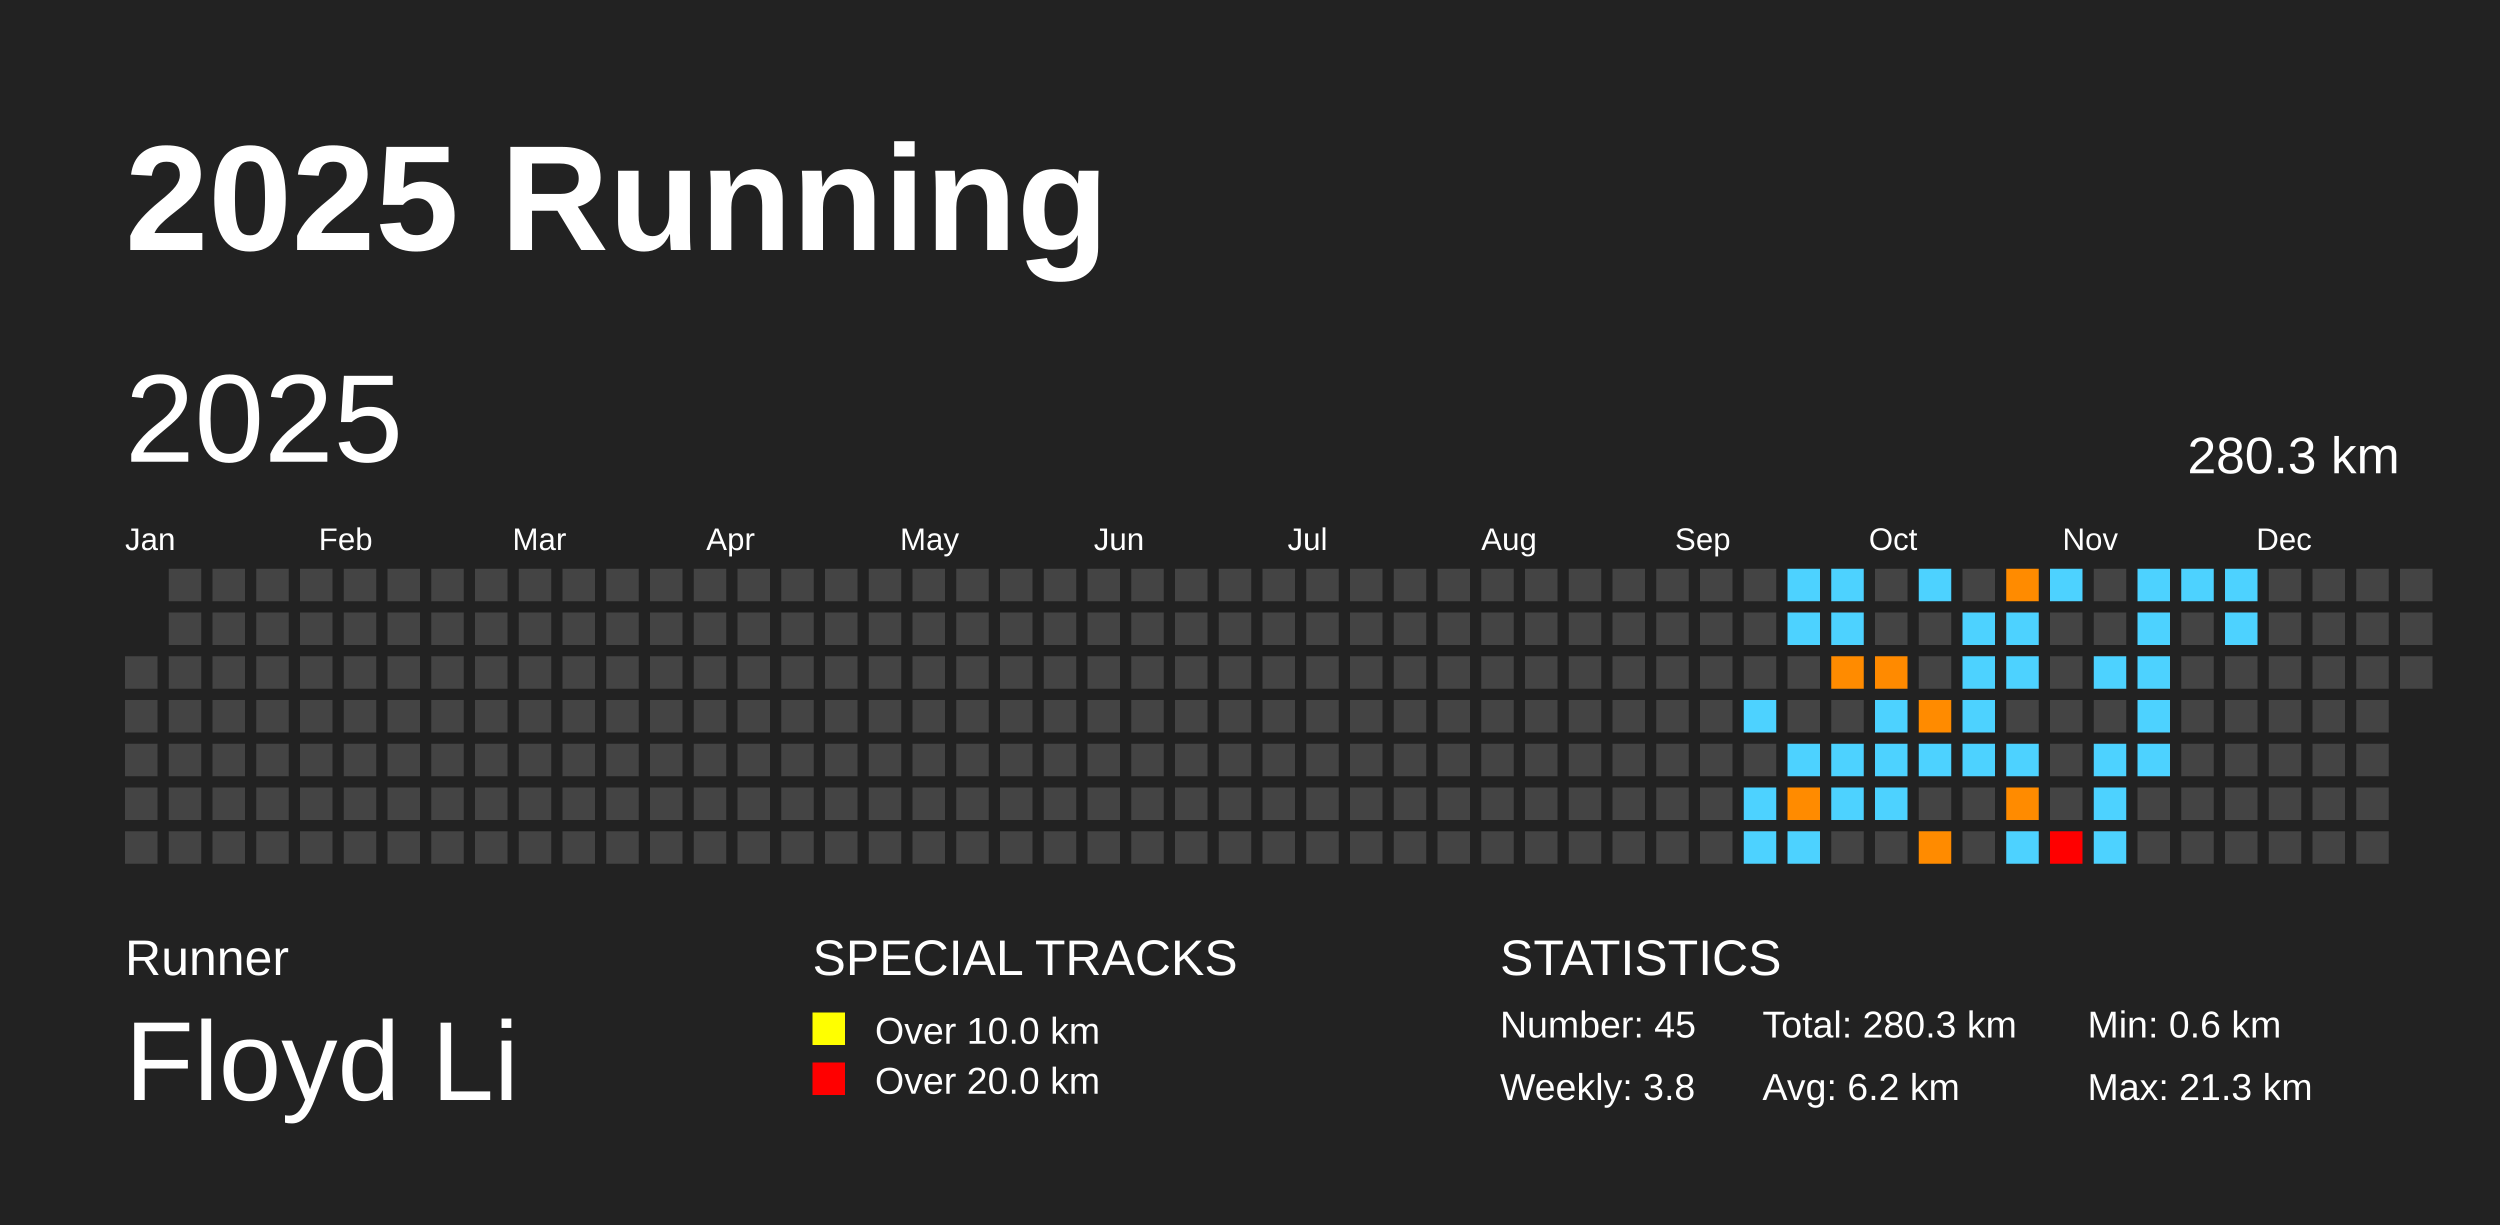
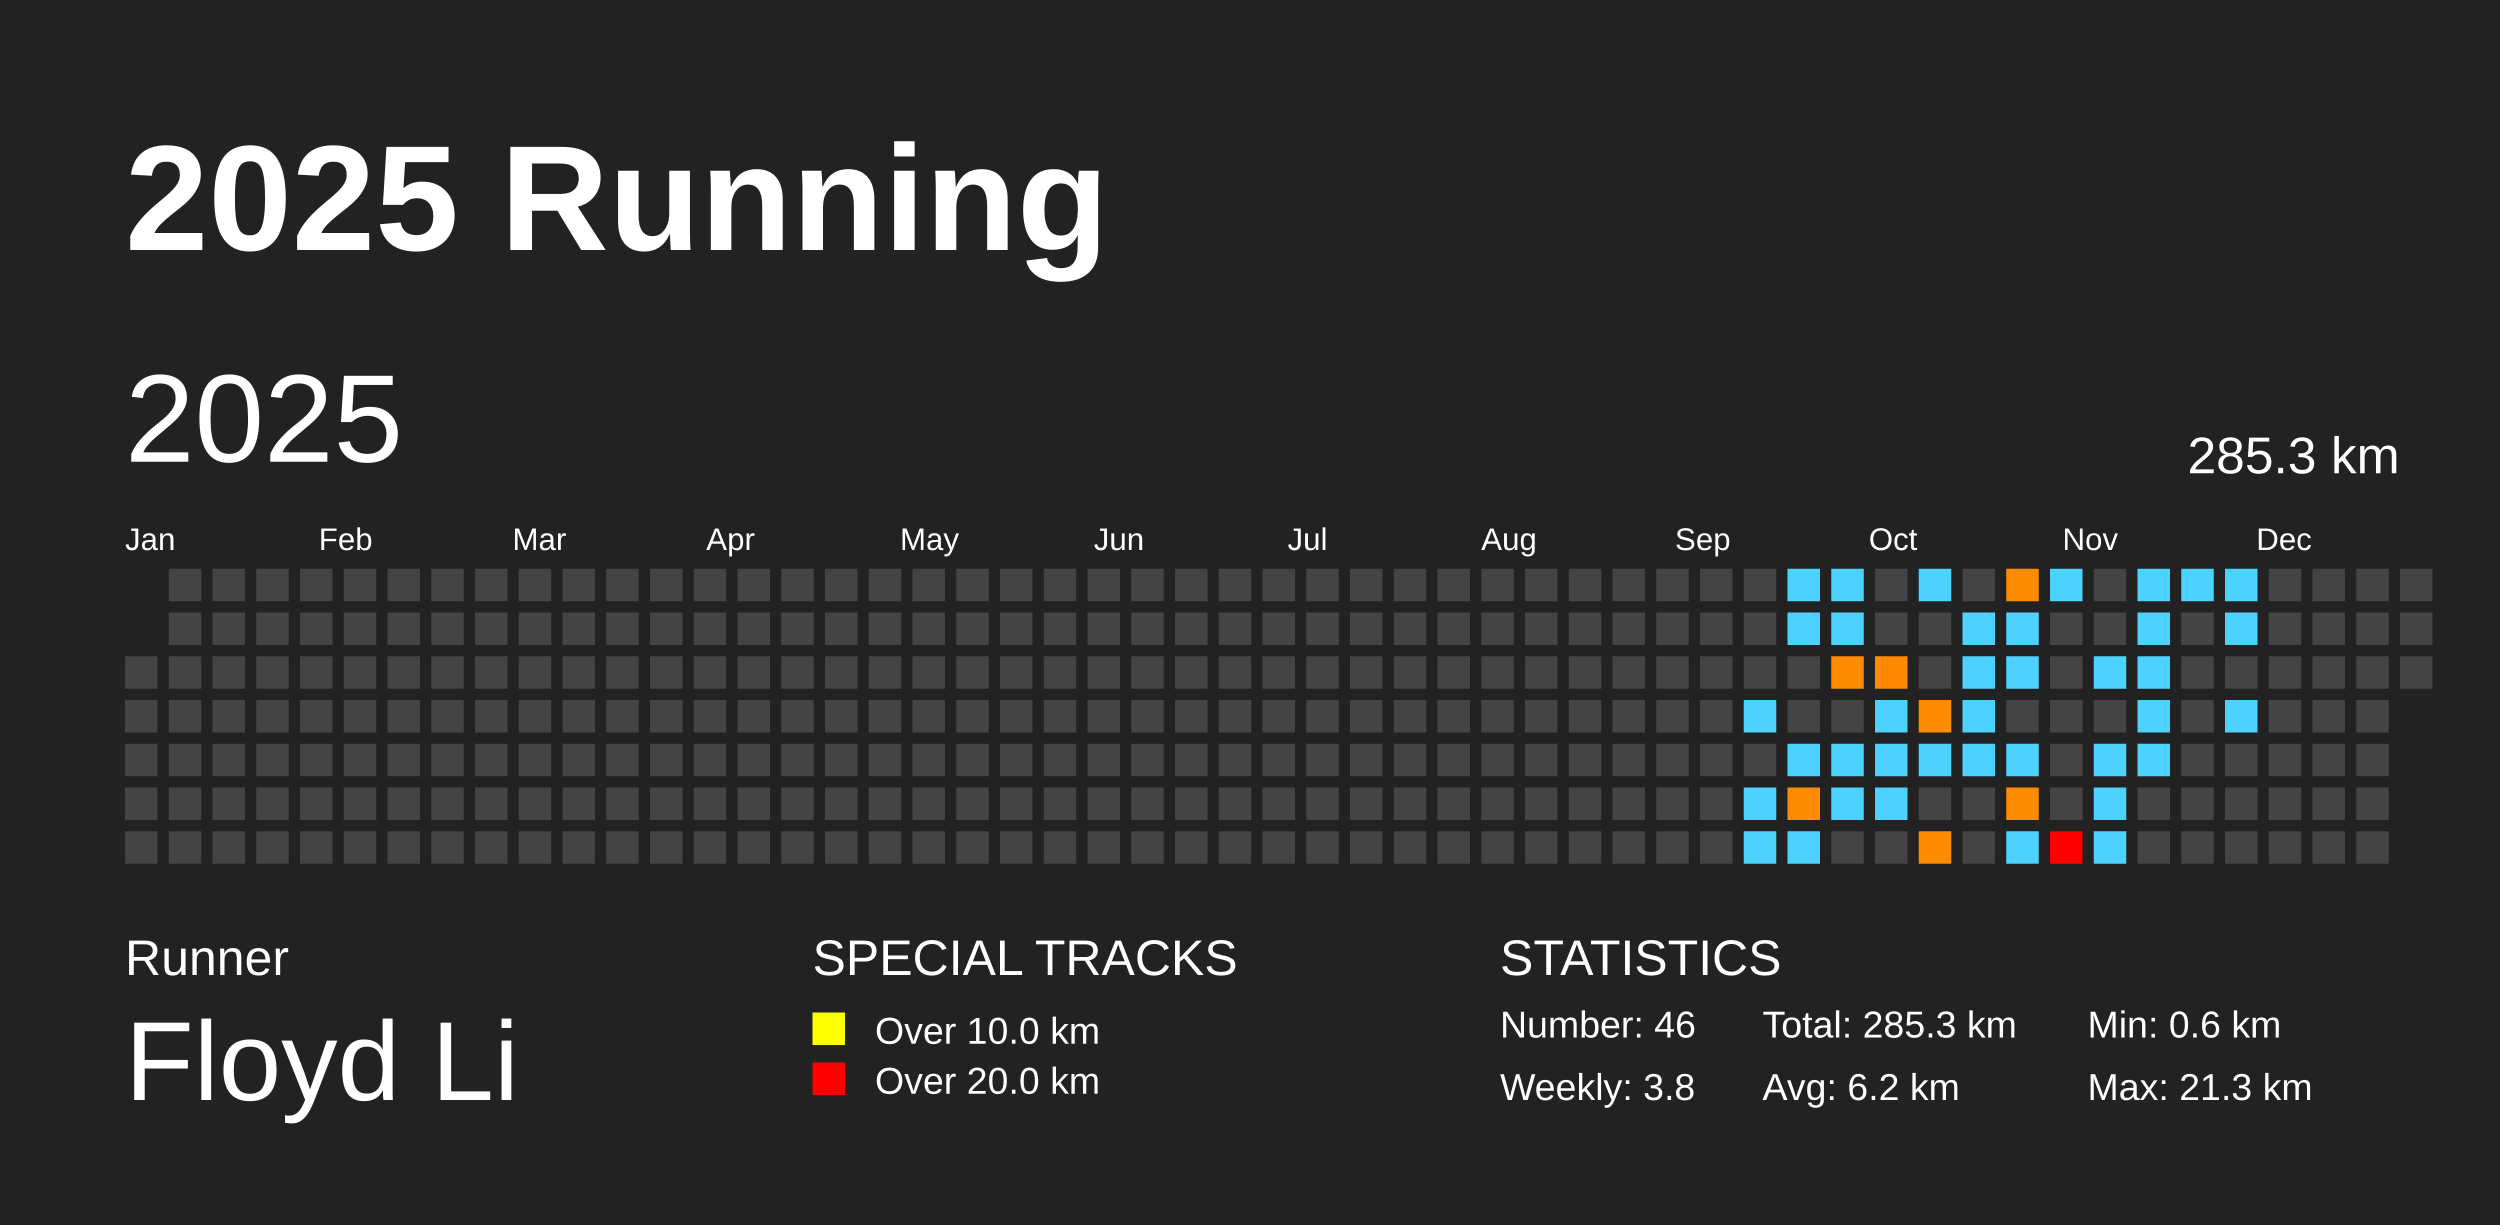
<svg xmlns="http://www.w3.org/2000/svg" baseProfile="full" height="98mm" version="1.1" viewBox="0,0,200,98" width="200mm">
  <defs />
  <rect fill="#222222" height="98" width="200" x="0" y="0" />
  <text fill="#FFFFFF" style="font-size:12px; font-family:Arial; font-weight:bold;" x="10" y="20">2025 Running</text>
  <text fill="#FFFFFF" style="font-size:4px; font-family:Arial" x="10" y="78">Runner</text>
  <text fill="#FFFFFF" style="font-size:9px; font-family:Arial" x="10" y="88">Floyd Li</text>
  <text fill="#FFFFFF" style="font-size:4px; font-family:Arial" x="65" y="78">SPECIAL TRACKS</text>
  <rect fill="yellow" height="2.6" width="2.6" x="65" y="81" />
  <text fill="#FFFFFF" style="font-size:3px; font-family:Arial" x="70" y="83.5">Over 10.0 km</text>
  <rect fill="red" height="2.6" width="2.6" x="65" y="85" />
  <text fill="#FFFFFF" style="font-size:3px; font-family:Arial" x="70" y="87.5">Over 20.0 km</text>
  <text fill="#FFFFFF" style="font-size:4px; font-family:Arial" x="120" y="78">STATISTICS</text>
-   <text fill="#FFFFFF" style="font-size:3px; font-family:Arial" x="120" y="83">Number: 45</text>
+   <text fill="#FFFFFF" style="font-size:3px; font-family:Arial" x="120" y="83">Number: 46</text>
  <text fill="#FFFFFF" style="font-size:3px; font-family:Arial" x="120" y="88">Weekly: 3.8</text>
-   <text fill="#FFFFFF" style="font-size:3px; font-family:Arial" x="141" y="83">Total: 280.3 km</text>
+   <text fill="#FFFFFF" style="font-size:3px; font-family:Arial" x="141" y="83">Total: 285.3 km</text>
  <text fill="#FFFFFF" style="font-size:3px; font-family:Arial" x="141" y="88">Avg: 6.2 km</text>
  <text fill="#FFFFFF" style="font-size:3px; font-family:Arial" x="167" y="83">Min: 0.6 km</text>
  <text fill="#FFFFFF" style="font-size:3px; font-family:Arial" x="167" y="88">Max: 21.3 km</text>
  <text dominant-baseline="hanging" fill="#FFFFFF" style="font-size:10.0px; font-family:Arial;" x="10" y="30">2025</text>
-   <text dominant-baseline="hanging" fill="#FFFFFF" style="font-size:4.125px; font-family:Arial;" x="175" y="35">280.3 km</text>
+   <text dominant-baseline="hanging" fill="#FFFFFF" style="font-size:4.125px; font-family:Arial;" x="175" y="35">285.3 km</text>
  <text fill="#FFFFFF" style="font-size:2.5px; font-family:Arial" x="10.0" y="44">Jan</text>
  <text fill="#FFFFFF" style="font-size:2.5px; font-family:Arial" x="25.5" y="44">Feb</text>
  <text fill="#FFFFFF" style="font-size:2.5px; font-family:Arial" x="41.0" y="44">Mar</text>
  <text fill="#FFFFFF" style="font-size:2.5px; font-family:Arial" x="56.5" y="44">Apr</text>
  <text fill="#FFFFFF" style="font-size:2.5px; font-family:Arial" x="72.0" y="44">May</text>
  <text fill="#FFFFFF" style="font-size:2.5px; font-family:Arial" x="87.5" y="44">Jun</text>
  <text fill="#FFFFFF" style="font-size:2.5px; font-family:Arial" x="103.0" y="44">Jul</text>
  <text fill="#FFFFFF" style="font-size:2.5px; font-family:Arial" x="118.5" y="44">Aug</text>
  <text fill="#FFFFFF" style="font-size:2.5px; font-family:Arial" x="134.0" y="44">Sep</text>
  <text fill="#FFFFFF" style="font-size:2.5px; font-family:Arial" x="149.5" y="44">Oct</text>
  <text fill="#FFFFFF" style="font-size:2.5px; font-family:Arial" x="165.0" y="44">Nov</text>
  <text fill="#FFFFFF" style="font-size:2.5px; font-family:Arial" x="180.5" y="44">Dec</text>
  <rect fill="#444444" height="2.6" width="2.6" x="10.0" y="52.5" />
  <rect fill="#444444" height="2.6" width="2.6" x="10.0" y="56.0" />
  <rect fill="#444444" height="2.6" width="2.6" x="10.0" y="59.5" />
  <rect fill="#444444" height="2.6" width="2.6" x="10.0" y="63.0" />
  <rect fill="#444444" height="2.6" width="2.6" x="10.0" y="66.5" />
  <rect fill="#444444" height="2.6" width="2.6" x="13.5" y="45.5" />
  <rect fill="#444444" height="2.6" width="2.6" x="13.5" y="49.0" />
  <rect fill="#444444" height="2.6" width="2.6" x="13.5" y="52.5" />
  <rect fill="#444444" height="2.6" width="2.6" x="13.5" y="56.0" />
  <rect fill="#444444" height="2.6" width="2.6" x="13.5" y="59.5" />
  <rect fill="#444444" height="2.6" width="2.6" x="13.5" y="63.0" />
  <rect fill="#444444" height="2.6" width="2.6" x="13.5" y="66.5" />
  <rect fill="#444444" height="2.6" width="2.6" x="17.0" y="45.5" />
  <rect fill="#444444" height="2.6" width="2.6" x="17.0" y="49.0" />
  <rect fill="#444444" height="2.6" width="2.6" x="17.0" y="52.5" />
  <rect fill="#444444" height="2.6" width="2.6" x="17.0" y="56.0" />
  <rect fill="#444444" height="2.6" width="2.6" x="17.0" y="59.5" />
  <rect fill="#444444" height="2.6" width="2.6" x="17.0" y="63.0" />
  <rect fill="#444444" height="2.6" width="2.6" x="17.0" y="66.5" />
  <rect fill="#444444" height="2.6" width="2.6" x="20.5" y="45.5" />
  <rect fill="#444444" height="2.6" width="2.6" x="20.5" y="49.0" />
  <rect fill="#444444" height="2.6" width="2.6" x="20.5" y="52.5" />
  <rect fill="#444444" height="2.6" width="2.6" x="20.5" y="56.0" />
  <rect fill="#444444" height="2.6" width="2.6" x="20.5" y="59.5" />
  <rect fill="#444444" height="2.6" width="2.6" x="20.5" y="63.0" />
  <rect fill="#444444" height="2.6" width="2.6" x="20.5" y="66.5" />
  <rect fill="#444444" height="2.6" width="2.6" x="24.0" y="45.5" />
  <rect fill="#444444" height="2.6" width="2.6" x="24.0" y="49.0" />
  <rect fill="#444444" height="2.6" width="2.6" x="24.0" y="52.5" />
  <rect fill="#444444" height="2.6" width="2.6" x="24.0" y="56.0" />
  <rect fill="#444444" height="2.6" width="2.6" x="24.0" y="59.5" />
  <rect fill="#444444" height="2.6" width="2.6" x="24.0" y="63.0" />
  <rect fill="#444444" height="2.6" width="2.6" x="24.0" y="66.5" />
  <rect fill="#444444" height="2.6" width="2.6" x="27.5" y="45.5" />
  <rect fill="#444444" height="2.6" width="2.6" x="27.5" y="49.0" />
  <rect fill="#444444" height="2.6" width="2.6" x="27.5" y="52.5" />
  <rect fill="#444444" height="2.6" width="2.6" x="27.5" y="56.0" />
  <rect fill="#444444" height="2.6" width="2.6" x="27.5" y="59.5" />
  <rect fill="#444444" height="2.6" width="2.6" x="27.5" y="63.0" />
  <rect fill="#444444" height="2.6" width="2.6" x="27.5" y="66.5" />
  <rect fill="#444444" height="2.6" width="2.6" x="31.0" y="45.5" />
  <rect fill="#444444" height="2.6" width="2.6" x="31.0" y="49.0" />
  <rect fill="#444444" height="2.6" width="2.6" x="31.0" y="52.5" />
  <rect fill="#444444" height="2.6" width="2.6" x="31.0" y="56.0" />
  <rect fill="#444444" height="2.6" width="2.6" x="31.0" y="59.5" />
  <rect fill="#444444" height="2.6" width="2.6" x="31.0" y="63.0" />
  <rect fill="#444444" height="2.6" width="2.6" x="31.0" y="66.5" />
  <rect fill="#444444" height="2.6" width="2.6" x="34.5" y="45.5" />
  <rect fill="#444444" height="2.6" width="2.6" x="34.5" y="49.0" />
  <rect fill="#444444" height="2.6" width="2.6" x="34.5" y="52.5" />
  <rect fill="#444444" height="2.6" width="2.6" x="34.5" y="56.0" />
  <rect fill="#444444" height="2.6" width="2.6" x="34.5" y="59.5" />
  <rect fill="#444444" height="2.6" width="2.6" x="34.5" y="63.0" />
  <rect fill="#444444" height="2.6" width="2.6" x="34.5" y="66.5" />
  <rect fill="#444444" height="2.6" width="2.6" x="38.0" y="45.5" />
  <rect fill="#444444" height="2.6" width="2.6" x="38.0" y="49.0" />
  <rect fill="#444444" height="2.6" width="2.6" x="38.0" y="52.5" />
  <rect fill="#444444" height="2.6" width="2.6" x="38.0" y="56.0" />
  <rect fill="#444444" height="2.6" width="2.6" x="38.0" y="59.5" />
  <rect fill="#444444" height="2.6" width="2.6" x="38.0" y="63.0" />
  <rect fill="#444444" height="2.6" width="2.6" x="38.0" y="66.5" />
  <rect fill="#444444" height="2.6" width="2.6" x="41.5" y="45.5" />
  <rect fill="#444444" height="2.6" width="2.6" x="41.5" y="49.0" />
  <rect fill="#444444" height="2.6" width="2.6" x="41.5" y="52.5" />
  <rect fill="#444444" height="2.6" width="2.6" x="41.5" y="56.0" />
  <rect fill="#444444" height="2.6" width="2.6" x="41.5" y="59.5" />
  <rect fill="#444444" height="2.6" width="2.6" x="41.5" y="63.0" />
  <rect fill="#444444" height="2.6" width="2.6" x="41.5" y="66.5" />
  <rect fill="#444444" height="2.6" width="2.6" x="45.0" y="45.5" />
  <rect fill="#444444" height="2.6" width="2.6" x="45.0" y="49.0" />
  <rect fill="#444444" height="2.6" width="2.6" x="45.0" y="52.5" />
  <rect fill="#444444" height="2.6" width="2.6" x="45.0" y="56.0" />
  <rect fill="#444444" height="2.6" width="2.6" x="45.0" y="59.5" />
  <rect fill="#444444" height="2.6" width="2.6" x="45.0" y="63.0" />
  <rect fill="#444444" height="2.6" width="2.6" x="45.0" y="66.5" />
  <rect fill="#444444" height="2.6" width="2.6" x="48.5" y="45.5" />
  <rect fill="#444444" height="2.6" width="2.6" x="48.5" y="49.0" />
  <rect fill="#444444" height="2.6" width="2.6" x="48.5" y="52.5" />
  <rect fill="#444444" height="2.6" width="2.6" x="48.5" y="56.0" />
  <rect fill="#444444" height="2.6" width="2.6" x="48.5" y="59.5" />
  <rect fill="#444444" height="2.6" width="2.6" x="48.5" y="63.0" />
  <rect fill="#444444" height="2.6" width="2.6" x="48.5" y="66.5" />
  <rect fill="#444444" height="2.6" width="2.6" x="52.0" y="45.5" />
  <rect fill="#444444" height="2.6" width="2.6" x="52.0" y="49.0" />
  <rect fill="#444444" height="2.6" width="2.6" x="52.0" y="52.5" />
  <rect fill="#444444" height="2.6" width="2.6" x="52.0" y="56.0" />
  <rect fill="#444444" height="2.6" width="2.6" x="52.0" y="59.5" />
  <rect fill="#444444" height="2.6" width="2.6" x="52.0" y="63.0" />
  <rect fill="#444444" height="2.6" width="2.6" x="52.0" y="66.5" />
  <rect fill="#444444" height="2.6" width="2.6" x="55.5" y="45.5" />
  <rect fill="#444444" height="2.6" width="2.6" x="55.5" y="49.0" />
  <rect fill="#444444" height="2.6" width="2.6" x="55.5" y="52.5" />
  <rect fill="#444444" height="2.6" width="2.6" x="55.5" y="56.0" />
  <rect fill="#444444" height="2.6" width="2.6" x="55.5" y="59.5" />
  <rect fill="#444444" height="2.6" width="2.6" x="55.5" y="63.0" />
  <rect fill="#444444" height="2.6" width="2.6" x="55.5" y="66.5" />
  <rect fill="#444444" height="2.6" width="2.6" x="59.0" y="45.5" />
  <rect fill="#444444" height="2.6" width="2.6" x="59.0" y="49.0" />
  <rect fill="#444444" height="2.6" width="2.6" x="59.0" y="52.5" />
  <rect fill="#444444" height="2.6" width="2.6" x="59.0" y="56.0" />
  <rect fill="#444444" height="2.6" width="2.6" x="59.0" y="59.5" />
  <rect fill="#444444" height="2.6" width="2.6" x="59.0" y="63.0" />
  <rect fill="#444444" height="2.6" width="2.6" x="59.0" y="66.5" />
  <rect fill="#444444" height="2.6" width="2.6" x="62.5" y="45.5" />
  <rect fill="#444444" height="2.6" width="2.6" x="62.5" y="49.0" />
  <rect fill="#444444" height="2.6" width="2.6" x="62.5" y="52.5" />
  <rect fill="#444444" height="2.6" width="2.6" x="62.5" y="56.0" />
  <rect fill="#444444" height="2.6" width="2.6" x="62.5" y="59.5" />
  <rect fill="#444444" height="2.6" width="2.6" x="62.5" y="63.0" />
  <rect fill="#444444" height="2.6" width="2.6" x="62.5" y="66.5" />
  <rect fill="#444444" height="2.6" width="2.6" x="66.0" y="45.5" />
  <rect fill="#444444" height="2.6" width="2.6" x="66.0" y="49.0" />
  <rect fill="#444444" height="2.6" width="2.6" x="66.0" y="52.5" />
  <rect fill="#444444" height="2.6" width="2.6" x="66.0" y="56.0" />
  <rect fill="#444444" height="2.6" width="2.6" x="66.0" y="59.5" />
  <rect fill="#444444" height="2.6" width="2.6" x="66.0" y="63.0" />
  <rect fill="#444444" height="2.6" width="2.6" x="66.0" y="66.5" />
  <rect fill="#444444" height="2.6" width="2.6" x="69.5" y="45.5" />
  <rect fill="#444444" height="2.6" width="2.6" x="69.5" y="49.0" />
  <rect fill="#444444" height="2.6" width="2.6" x="69.5" y="52.5" />
  <rect fill="#444444" height="2.6" width="2.6" x="69.5" y="56.0" />
  <rect fill="#444444" height="2.6" width="2.6" x="69.5" y="59.5" />
  <rect fill="#444444" height="2.6" width="2.6" x="69.5" y="63.0" />
  <rect fill="#444444" height="2.6" width="2.6" x="69.5" y="66.5" />
  <rect fill="#444444" height="2.6" width="2.6" x="73.0" y="45.5" />
  <rect fill="#444444" height="2.6" width="2.6" x="73.0" y="49.0" />
  <rect fill="#444444" height="2.6" width="2.6" x="73.0" y="52.5" />
  <rect fill="#444444" height="2.6" width="2.6" x="73.0" y="56.0" />
  <rect fill="#444444" height="2.6" width="2.6" x="73.0" y="59.5" />
  <rect fill="#444444" height="2.6" width="2.6" x="73.0" y="63.0" />
  <rect fill="#444444" height="2.6" width="2.6" x="73.0" y="66.5" />
  <rect fill="#444444" height="2.6" width="2.6" x="76.5" y="45.5" />
  <rect fill="#444444" height="2.6" width="2.6" x="76.5" y="49.0" />
  <rect fill="#444444" height="2.6" width="2.6" x="76.5" y="52.5" />
  <rect fill="#444444" height="2.6" width="2.6" x="76.5" y="56.0" />
  <rect fill="#444444" height="2.6" width="2.6" x="76.5" y="59.5" />
  <rect fill="#444444" height="2.6" width="2.6" x="76.5" y="63.0" />
  <rect fill="#444444" height="2.6" width="2.6" x="76.5" y="66.5" />
  <rect fill="#444444" height="2.6" width="2.6" x="80.0" y="45.5" />
  <rect fill="#444444" height="2.6" width="2.6" x="80.0" y="49.0" />
  <rect fill="#444444" height="2.6" width="2.6" x="80.0" y="52.5" />
  <rect fill="#444444" height="2.6" width="2.6" x="80.0" y="56.0" />
  <rect fill="#444444" height="2.6" width="2.6" x="80.0" y="59.5" />
  <rect fill="#444444" height="2.6" width="2.6" x="80.0" y="63.0" />
  <rect fill="#444444" height="2.6" width="2.6" x="80.0" y="66.5" />
  <rect fill="#444444" height="2.6" width="2.6" x="83.5" y="45.5" />
  <rect fill="#444444" height="2.6" width="2.6" x="83.5" y="49.0" />
  <rect fill="#444444" height="2.6" width="2.6" x="83.5" y="52.5" />
  <rect fill="#444444" height="2.6" width="2.6" x="83.5" y="56.0" />
  <rect fill="#444444" height="2.6" width="2.6" x="83.5" y="59.5" />
  <rect fill="#444444" height="2.6" width="2.6" x="83.5" y="63.0" />
  <rect fill="#444444" height="2.6" width="2.6" x="83.5" y="66.5" />
  <rect fill="#444444" height="2.6" width="2.6" x="87.0" y="45.5" />
  <rect fill="#444444" height="2.6" width="2.6" x="87.0" y="49.0" />
  <rect fill="#444444" height="2.6" width="2.6" x="87.0" y="52.5" />
  <rect fill="#444444" height="2.6" width="2.6" x="87.0" y="56.0" />
  <rect fill="#444444" height="2.6" width="2.6" x="87.0" y="59.5" />
  <rect fill="#444444" height="2.6" width="2.6" x="87.0" y="63.0" />
  <rect fill="#444444" height="2.6" width="2.6" x="87.0" y="66.5" />
  <rect fill="#444444" height="2.6" width="2.6" x="90.5" y="45.5" />
  <rect fill="#444444" height="2.6" width="2.6" x="90.5" y="49.0" />
  <rect fill="#444444" height="2.6" width="2.6" x="90.5" y="52.5" />
  <rect fill="#444444" height="2.6" width="2.6" x="90.5" y="56.0" />
  <rect fill="#444444" height="2.6" width="2.6" x="90.5" y="59.5" />
  <rect fill="#444444" height="2.6" width="2.6" x="90.5" y="63.0" />
  <rect fill="#444444" height="2.6" width="2.6" x="90.5" y="66.5" />
  <rect fill="#444444" height="2.6" width="2.6" x="94.0" y="45.5" />
  <rect fill="#444444" height="2.6" width="2.6" x="94.0" y="49.0" />
  <rect fill="#444444" height="2.6" width="2.6" x="94.0" y="52.5" />
  <rect fill="#444444" height="2.6" width="2.6" x="94.0" y="56.0" />
  <rect fill="#444444" height="2.6" width="2.6" x="94.0" y="59.5" />
  <rect fill="#444444" height="2.6" width="2.6" x="94.0" y="63.0" />
  <rect fill="#444444" height="2.6" width="2.6" x="94.0" y="66.5" />
  <rect fill="#444444" height="2.6" width="2.6" x="97.5" y="45.5" />
  <rect fill="#444444" height="2.6" width="2.6" x="97.5" y="49.0" />
  <rect fill="#444444" height="2.6" width="2.6" x="97.5" y="52.5" />
  <rect fill="#444444" height="2.6" width="2.6" x="97.5" y="56.0" />
  <rect fill="#444444" height="2.6" width="2.6" x="97.5" y="59.5" />
  <rect fill="#444444" height="2.6" width="2.6" x="97.5" y="63.0" />
  <rect fill="#444444" height="2.6" width="2.6" x="97.5" y="66.5" />
  <rect fill="#444444" height="2.6" width="2.6" x="101.0" y="45.5" />
  <rect fill="#444444" height="2.6" width="2.6" x="101.0" y="49.0" />
  <rect fill="#444444" height="2.6" width="2.6" x="101.0" y="52.5" />
  <rect fill="#444444" height="2.6" width="2.6" x="101.0" y="56.0" />
  <rect fill="#444444" height="2.6" width="2.6" x="101.0" y="59.5" />
  <rect fill="#444444" height="2.6" width="2.6" x="101.0" y="63.0" />
  <rect fill="#444444" height="2.6" width="2.6" x="101.0" y="66.5" />
  <rect fill="#444444" height="2.6" width="2.6" x="104.5" y="45.5" />
  <rect fill="#444444" height="2.6" width="2.6" x="104.5" y="49.0" />
  <rect fill="#444444" height="2.6" width="2.6" x="104.5" y="52.5" />
  <rect fill="#444444" height="2.6" width="2.6" x="104.5" y="56.0" />
  <rect fill="#444444" height="2.6" width="2.6" x="104.5" y="59.5" />
  <rect fill="#444444" height="2.6" width="2.6" x="104.5" y="63.0" />
  <rect fill="#444444" height="2.6" width="2.6" x="104.5" y="66.5" />
  <rect fill="#444444" height="2.6" width="2.6" x="108.0" y="45.5" />
  <rect fill="#444444" height="2.6" width="2.6" x="108.0" y="49.0" />
  <rect fill="#444444" height="2.6" width="2.6" x="108.0" y="52.5" />
  <rect fill="#444444" height="2.6" width="2.6" x="108.0" y="56.0" />
  <rect fill="#444444" height="2.6" width="2.6" x="108.0" y="59.5" />
  <rect fill="#444444" height="2.6" width="2.6" x="108.0" y="63.0" />
  <rect fill="#444444" height="2.6" width="2.6" x="108.0" y="66.5" />
  <rect fill="#444444" height="2.6" width="2.6" x="111.5" y="45.5" />
  <rect fill="#444444" height="2.6" width="2.6" x="111.5" y="49.0" />
  <rect fill="#444444" height="2.6" width="2.6" x="111.5" y="52.5" />
  <rect fill="#444444" height="2.6" width="2.6" x="111.5" y="56.0" />
  <rect fill="#444444" height="2.6" width="2.6" x="111.5" y="59.5" />
  <rect fill="#444444" height="2.6" width="2.6" x="111.5" y="63.0" />
  <rect fill="#444444" height="2.6" width="2.6" x="111.5" y="66.5" />
  <rect fill="#444444" height="2.6" width="2.6" x="115.0" y="45.5" />
  <rect fill="#444444" height="2.6" width="2.6" x="115.0" y="49.0" />
  <rect fill="#444444" height="2.6" width="2.6" x="115.0" y="52.5" />
  <rect fill="#444444" height="2.6" width="2.6" x="115.0" y="56.0" />
  <rect fill="#444444" height="2.6" width="2.6" x="115.0" y="59.5" />
  <rect fill="#444444" height="2.6" width="2.6" x="115.0" y="63.0" />
  <rect fill="#444444" height="2.6" width="2.6" x="115.0" y="66.5" />
  <rect fill="#444444" height="2.6" width="2.6" x="118.5" y="45.5" />
  <rect fill="#444444" height="2.6" width="2.6" x="118.5" y="49.0" />
  <rect fill="#444444" height="2.6" width="2.6" x="118.5" y="52.5" />
  <rect fill="#444444" height="2.6" width="2.6" x="118.5" y="56.0" />
  <rect fill="#444444" height="2.6" width="2.6" x="118.5" y="59.5" />
  <rect fill="#444444" height="2.6" width="2.6" x="118.5" y="63.0" />
  <rect fill="#444444" height="2.6" width="2.6" x="118.5" y="66.5" />
  <rect fill="#444444" height="2.6" width="2.6" x="122.0" y="45.5" />
  <rect fill="#444444" height="2.6" width="2.6" x="122.0" y="49.0" />
  <rect fill="#444444" height="2.6" width="2.6" x="122.0" y="52.5" />
  <rect fill="#444444" height="2.6" width="2.6" x="122.0" y="56.0" />
  <rect fill="#444444" height="2.6" width="2.6" x="122.0" y="59.5" />
  <rect fill="#444444" height="2.6" width="2.6" x="122.0" y="63.0" />
  <rect fill="#444444" height="2.6" width="2.6" x="122.0" y="66.5" />
  <rect fill="#444444" height="2.6" width="2.6" x="125.5" y="45.5" />
  <rect fill="#444444" height="2.6" width="2.6" x="125.5" y="49.0" />
  <rect fill="#444444" height="2.6" width="2.6" x="125.5" y="52.5" />
  <rect fill="#444444" height="2.6" width="2.6" x="125.5" y="56.0" />
  <rect fill="#444444" height="2.6" width="2.6" x="125.5" y="59.5" />
  <rect fill="#444444" height="2.6" width="2.6" x="125.5" y="63.0" />
  <rect fill="#444444" height="2.6" width="2.6" x="125.5" y="66.5" />
  <rect fill="#444444" height="2.6" width="2.6" x="129.0" y="45.5" />
  <rect fill="#444444" height="2.6" width="2.6" x="129.0" y="49.0" />
  <rect fill="#444444" height="2.6" width="2.6" x="129.0" y="52.5" />
  <rect fill="#444444" height="2.6" width="2.6" x="129.0" y="56.0" />
  <rect fill="#444444" height="2.6" width="2.6" x="129.0" y="59.5" />
  <rect fill="#444444" height="2.6" width="2.6" x="129.0" y="63.0" />
  <rect fill="#444444" height="2.6" width="2.6" x="129.0" y="66.5" />
  <rect fill="#444444" height="2.6" width="2.6" x="132.5" y="45.5" />
  <rect fill="#444444" height="2.6" width="2.6" x="132.5" y="49.0" />
  <rect fill="#444444" height="2.6" width="2.6" x="132.5" y="52.5" />
  <rect fill="#444444" height="2.6" width="2.6" x="132.5" y="56.0" />
  <rect fill="#444444" height="2.6" width="2.6" x="132.5" y="59.5" />
  <rect fill="#444444" height="2.6" width="2.6" x="132.5" y="63.0" />
  <rect fill="#444444" height="2.6" width="2.6" x="132.5" y="66.5" />
  <rect fill="#444444" height="2.6" width="2.6" x="136.0" y="45.5" />
  <rect fill="#444444" height="2.6" width="2.6" x="136.0" y="49.0" />
  <rect fill="#444444" height="2.6" width="2.6" x="136.0" y="52.5" />
  <rect fill="#444444" height="2.6" width="2.6" x="136.0" y="56.0" />
  <rect fill="#444444" height="2.6" width="2.6" x="136.0" y="59.5" />
  <rect fill="#444444" height="2.6" width="2.6" x="136.0" y="63.0" />
  <rect fill="#444444" height="2.6" width="2.6" x="136.0" y="66.5" />
  <rect fill="#444444" height="2.6" width="2.6" x="139.5" y="45.5" />
  <rect fill="#444444" height="2.6" width="2.6" x="139.5" y="49.0" />
  <rect fill="#444444" height="2.6" width="2.6" x="139.5" y="52.5" />
  <rect fill="#4dd2ff" height="2.6" width="2.6" x="139.5" y="56.0" />
  <rect fill="#444444" height="2.6" width="2.6" x="139.5" y="59.5" />
  <rect fill="#4dd2ff" height="2.6" width="2.6" x="139.5" y="63.0" />
  <rect fill="#4dd2ff" height="2.6" width="2.6" x="139.5" y="66.5" />
  <rect fill="#4dd2ff" height="2.6" width="2.6" x="143.0" y="45.5" />
  <rect fill="#4dd2ff" height="2.6" width="2.6" x="143.0" y="49.0" />
  <rect fill="#444444" height="2.6" width="2.6" x="143.0" y="52.5" />
  <rect fill="#444444" height="2.6" width="2.6" x="143.0" y="56.0" />
  <rect fill="#4dd2ff" height="2.6" width="2.6" x="143.0" y="59.5" />
  <rect fill="#ff8b00" height="2.6" width="2.6" x="143.0" y="63.0" />
  <rect fill="#4dd2ff" height="2.6" width="2.6" x="143.0" y="66.5" />
  <rect fill="#4dd2ff" height="2.6" width="2.6" x="146.5" y="45.5" />
  <rect fill="#4dd2ff" height="2.6" width="2.6" x="146.5" y="49.0" />
  <rect fill="#ff8b00" height="2.6" width="2.6" x="146.5" y="52.5" />
  <rect fill="#444444" height="2.6" width="2.6" x="146.5" y="56.0" />
  <rect fill="#4dd2ff" height="2.6" width="2.6" x="146.5" y="59.5" />
  <rect fill="#4dd2ff" height="2.6" width="2.6" x="146.5" y="63.0" />
  <rect fill="#444444" height="2.6" width="2.6" x="146.5" y="66.5" />
  <rect fill="#444444" height="2.6" width="2.6" x="150.0" y="45.5" />
  <rect fill="#444444" height="2.6" width="2.6" x="150.0" y="49.0" />
  <rect fill="#ff8a00" height="2.6" width="2.6" x="150.0" y="52.5" />
  <rect fill="#4dd2ff" height="2.6" width="2.6" x="150.0" y="56.0" />
  <rect fill="#4dd2ff" height="2.6" width="2.6" x="150.0" y="59.5" />
  <rect fill="#4dd2ff" height="2.6" width="2.6" x="150.0" y="63.0" />
  <rect fill="#444444" height="2.6" width="2.6" x="150.0" y="66.5" />
  <rect fill="#4dd2ff" height="2.6" width="2.6" x="153.5" y="45.5" />
  <rect fill="#444444" height="2.6" width="2.6" x="153.5" y="49.0" />
  <rect fill="#444444" height="2.6" width="2.6" x="153.5" y="52.5" />
  <rect fill="#ff8b00" height="2.6" width="2.6" x="153.5" y="56.0" />
  <rect fill="#4dd2ff" height="2.6" width="2.6" x="153.5" y="59.5" />
  <rect fill="#444444" height="2.6" width="2.6" x="153.5" y="63.0" />
  <rect fill="#ff8b00" height="2.6" width="2.6" x="153.5" y="66.5" />
  <rect fill="#444444" height="2.6" width="2.6" x="157.0" y="45.5" />
  <rect fill="#4dd2ff" height="2.6" width="2.6" x="157.0" y="49.0" />
  <rect fill="#4dd2ff" height="2.6" width="2.6" x="157.0" y="52.5" />
  <rect fill="#4dd2ff" height="2.6" width="2.6" x="157.0" y="56.0" />
  <rect fill="#4dd2ff" height="2.6" width="2.6" x="157.0" y="59.5" />
  <rect fill="#444444" height="2.6" width="2.6" x="157.0" y="63.0" />
  <rect fill="#444444" height="2.6" width="2.6" x="157.0" y="66.5" />
  <rect fill="#ff8b00" height="2.6" width="2.6" x="160.5" y="45.5" />
  <rect fill="#4dd2ff" height="2.6" width="2.6" x="160.5" y="49.0" />
  <rect fill="#4dd2ff" height="2.6" width="2.6" x="160.5" y="52.5" />
  <rect fill="#444444" height="2.6" width="2.6" x="160.5" y="56.0" />
  <rect fill="#4dd2ff" height="2.6" width="2.6" x="160.5" y="59.5" />
  <rect fill="#ff8b00" height="2.6" width="2.6" x="160.5" y="63.0" />
  <rect fill="#4dd2ff" height="2.6" width="2.6" x="160.5" y="66.5" />
  <rect fill="#4dd2ff" height="2.6" width="2.6" x="164.0" y="45.5" />
  <rect fill="#444444" height="2.6" width="2.6" x="164.0" y="49.0" />
  <rect fill="#444444" height="2.6" width="2.6" x="164.0" y="52.5" />
  <rect fill="#444444" height="2.6" width="2.6" x="164.0" y="56.0" />
  <rect fill="#444444" height="2.6" width="2.6" x="164.0" y="59.5" />
  <rect fill="#444444" height="2.6" width="2.6" x="164.0" y="63.0" />
  <rect fill="red" height="2.6" width="2.6" x="164.0" y="66.5" />
  <rect fill="#444444" height="2.6" width="2.6" x="167.5" y="45.5" />
  <rect fill="#444444" height="2.6" width="2.6" x="167.5" y="49.0" />
  <rect fill="#4dd2ff" height="2.6" width="2.6" x="167.5" y="52.5" />
  <rect fill="#444444" height="2.6" width="2.6" x="167.5" y="56.0" />
  <rect fill="#4dd2ff" height="2.6" width="2.6" x="167.5" y="59.5" />
  <rect fill="#4dd2ff" height="2.6" width="2.6" x="167.5" y="63.0" />
  <rect fill="#4dd2ff" height="2.6" width="2.6" x="167.5" y="66.5" />
  <rect fill="#4dd2ff" height="2.6" width="2.6" x="171.0" y="45.5" />
  <rect fill="#4dd2ff" height="2.6" width="2.6" x="171.0" y="49.0" />
  <rect fill="#4dd2ff" height="2.6" width="2.6" x="171.0" y="52.5" />
  <rect fill="#4dd2ff" height="2.6" width="2.6" x="171.0" y="56.0" />
  <rect fill="#4dd2ff" height="2.6" width="2.6" x="171.0" y="59.5" />
  <rect fill="#444444" height="2.6" width="2.6" x="171.0" y="63.0" />
  <rect fill="#444444" height="2.6" width="2.6" x="171.0" y="66.5" />
  <rect fill="#4dd2ff" height="2.6" width="2.6" x="174.5" y="45.5" />
  <rect fill="#444444" height="2.6" width="2.6" x="174.5" y="49.0" />
  <rect fill="#444444" height="2.6" width="2.6" x="174.5" y="52.5" />
  <rect fill="#444444" height="2.6" width="2.6" x="174.5" y="56.0" />
  <rect fill="#444444" height="2.6" width="2.6" x="174.5" y="59.5" />
  <rect fill="#444444" height="2.6" width="2.6" x="174.5" y="63.0" />
  <rect fill="#444444" height="2.6" width="2.6" x="174.5" y="66.5" />
  <rect fill="#4dd2ff" height="2.6" width="2.6" x="178.0" y="45.5" />
  <rect fill="#4dd2ff" height="2.6" width="2.6" x="178.0" y="49.0" />
  <rect fill="#444444" height="2.6" width="2.6" x="178.0" y="52.5" />
-   <rect fill="#444444" height="2.6" width="2.6" x="178.0" y="56.0" />
+   <rect fill="#4dd2ff" height="2.6" width="2.6" x="178.0" y="56.0" />
  <rect fill="#444444" height="2.6" width="2.6" x="178.0" y="59.5" />
  <rect fill="#444444" height="2.6" width="2.6" x="178.0" y="63.0" />
  <rect fill="#444444" height="2.6" width="2.6" x="178.0" y="66.5" />
  <rect fill="#444444" height="2.6" width="2.6" x="181.5" y="45.5" />
  <rect fill="#444444" height="2.6" width="2.6" x="181.5" y="49.0" />
  <rect fill="#444444" height="2.6" width="2.6" x="181.5" y="52.5" />
  <rect fill="#444444" height="2.6" width="2.6" x="181.5" y="56.0" />
  <rect fill="#444444" height="2.6" width="2.6" x="181.5" y="59.5" />
  <rect fill="#444444" height="2.6" width="2.6" x="181.5" y="63.0" />
  <rect fill="#444444" height="2.6" width="2.6" x="181.5" y="66.5" />
  <rect fill="#444444" height="2.6" width="2.6" x="185.0" y="45.5" />
  <rect fill="#444444" height="2.6" width="2.6" x="185.0" y="49.0" />
  <rect fill="#444444" height="2.6" width="2.6" x="185.0" y="52.5" />
  <rect fill="#444444" height="2.6" width="2.6" x="185.0" y="56.0" />
  <rect fill="#444444" height="2.6" width="2.6" x="185.0" y="59.5" />
  <rect fill="#444444" height="2.6" width="2.6" x="185.0" y="63.0" />
  <rect fill="#444444" height="2.6" width="2.6" x="185.0" y="66.5" />
  <rect fill="#444444" height="2.6" width="2.6" x="188.5" y="45.5" />
  <rect fill="#444444" height="2.6" width="2.6" x="188.5" y="49.0" />
  <rect fill="#444444" height="2.6" width="2.6" x="188.5" y="52.5" />
  <rect fill="#444444" height="2.6" width="2.6" x="188.5" y="56.0" />
  <rect fill="#444444" height="2.6" width="2.6" x="188.5" y="59.5" />
  <rect fill="#444444" height="2.6" width="2.6" x="188.5" y="63.0" />
  <rect fill="#444444" height="2.6" width="2.6" x="188.5" y="66.5" />
  <rect fill="#444444" height="2.6" width="2.6" x="192.0" y="45.5" />
  <rect fill="#444444" height="2.6" width="2.6" x="192.0" y="49.0" />
  <rect fill="#444444" height="2.6" width="2.6" x="192.0" y="52.5" />
</svg>
